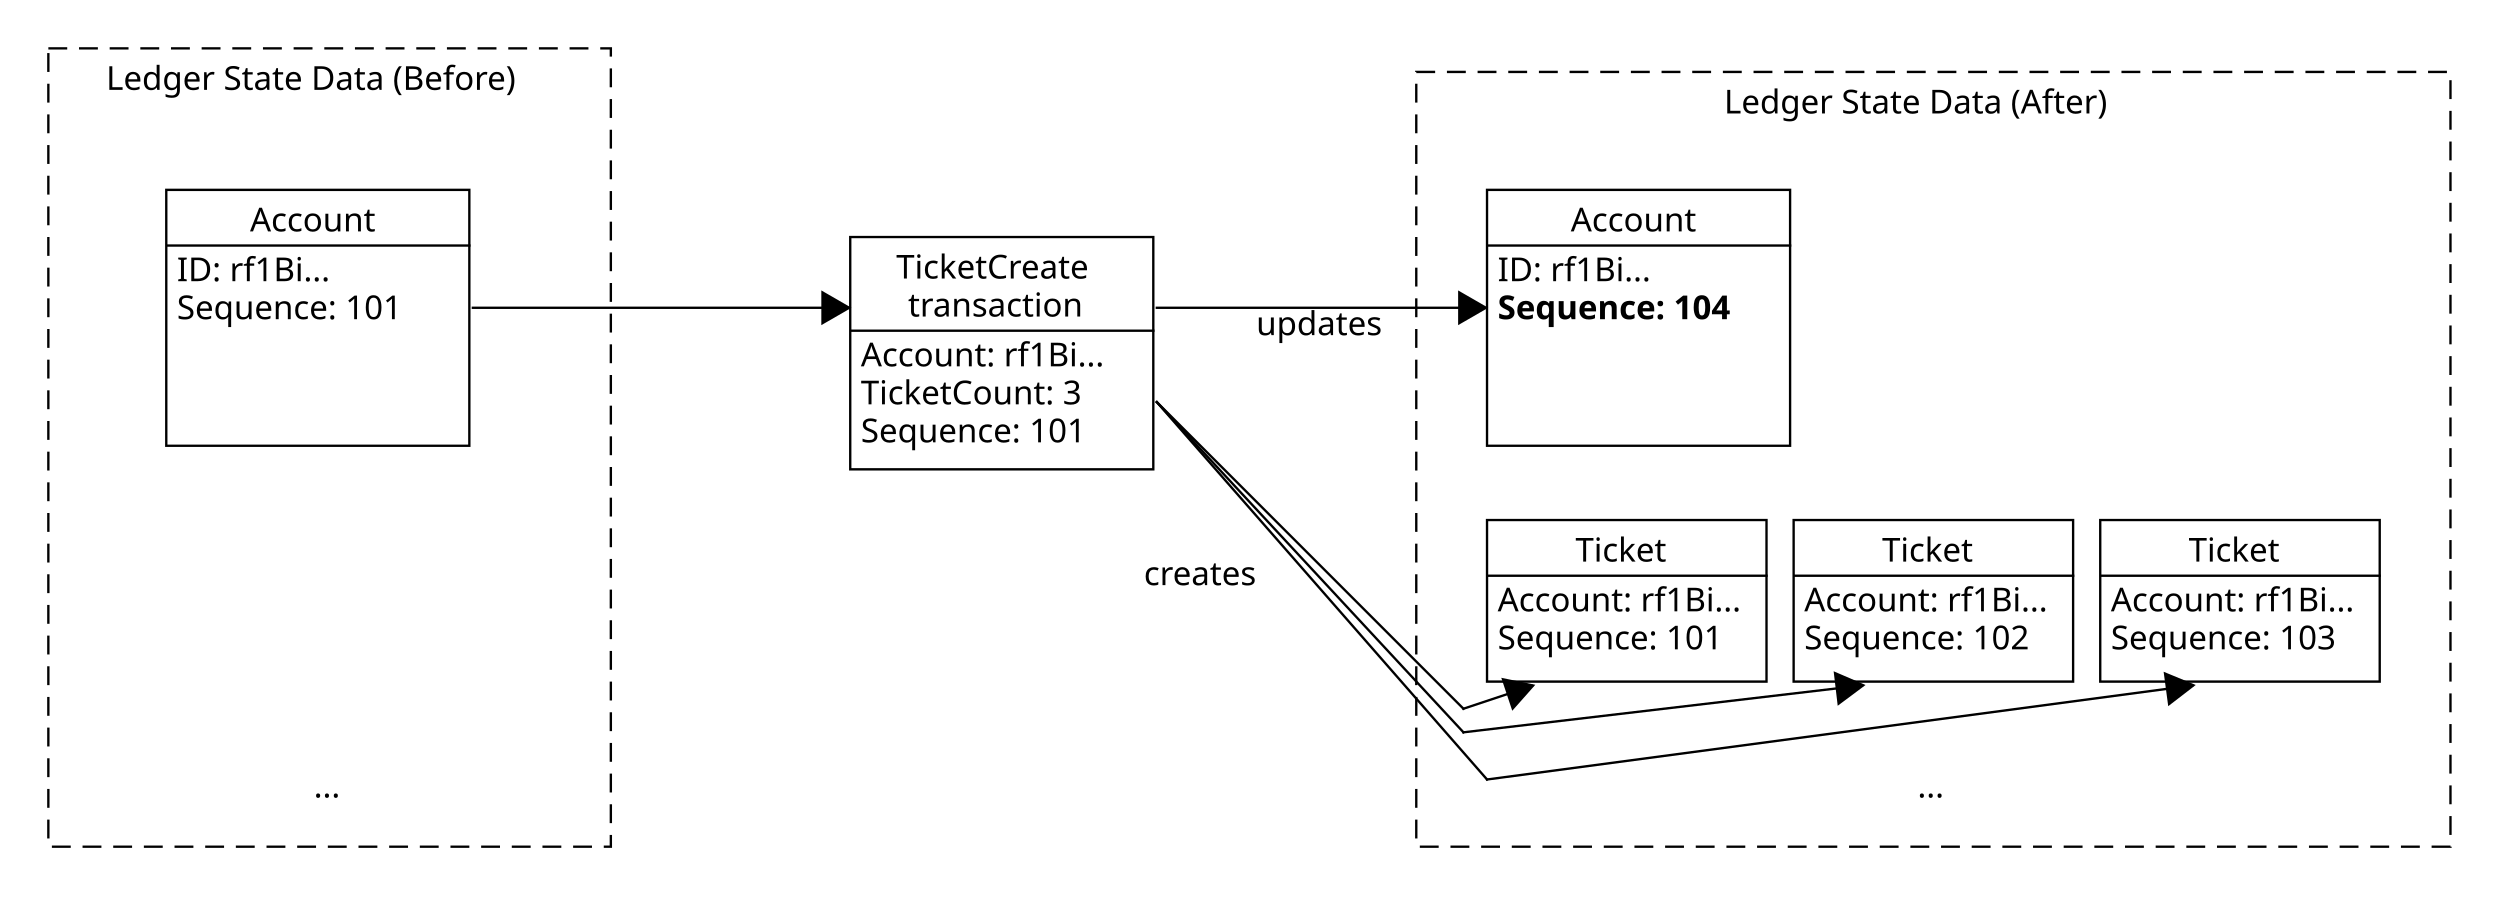
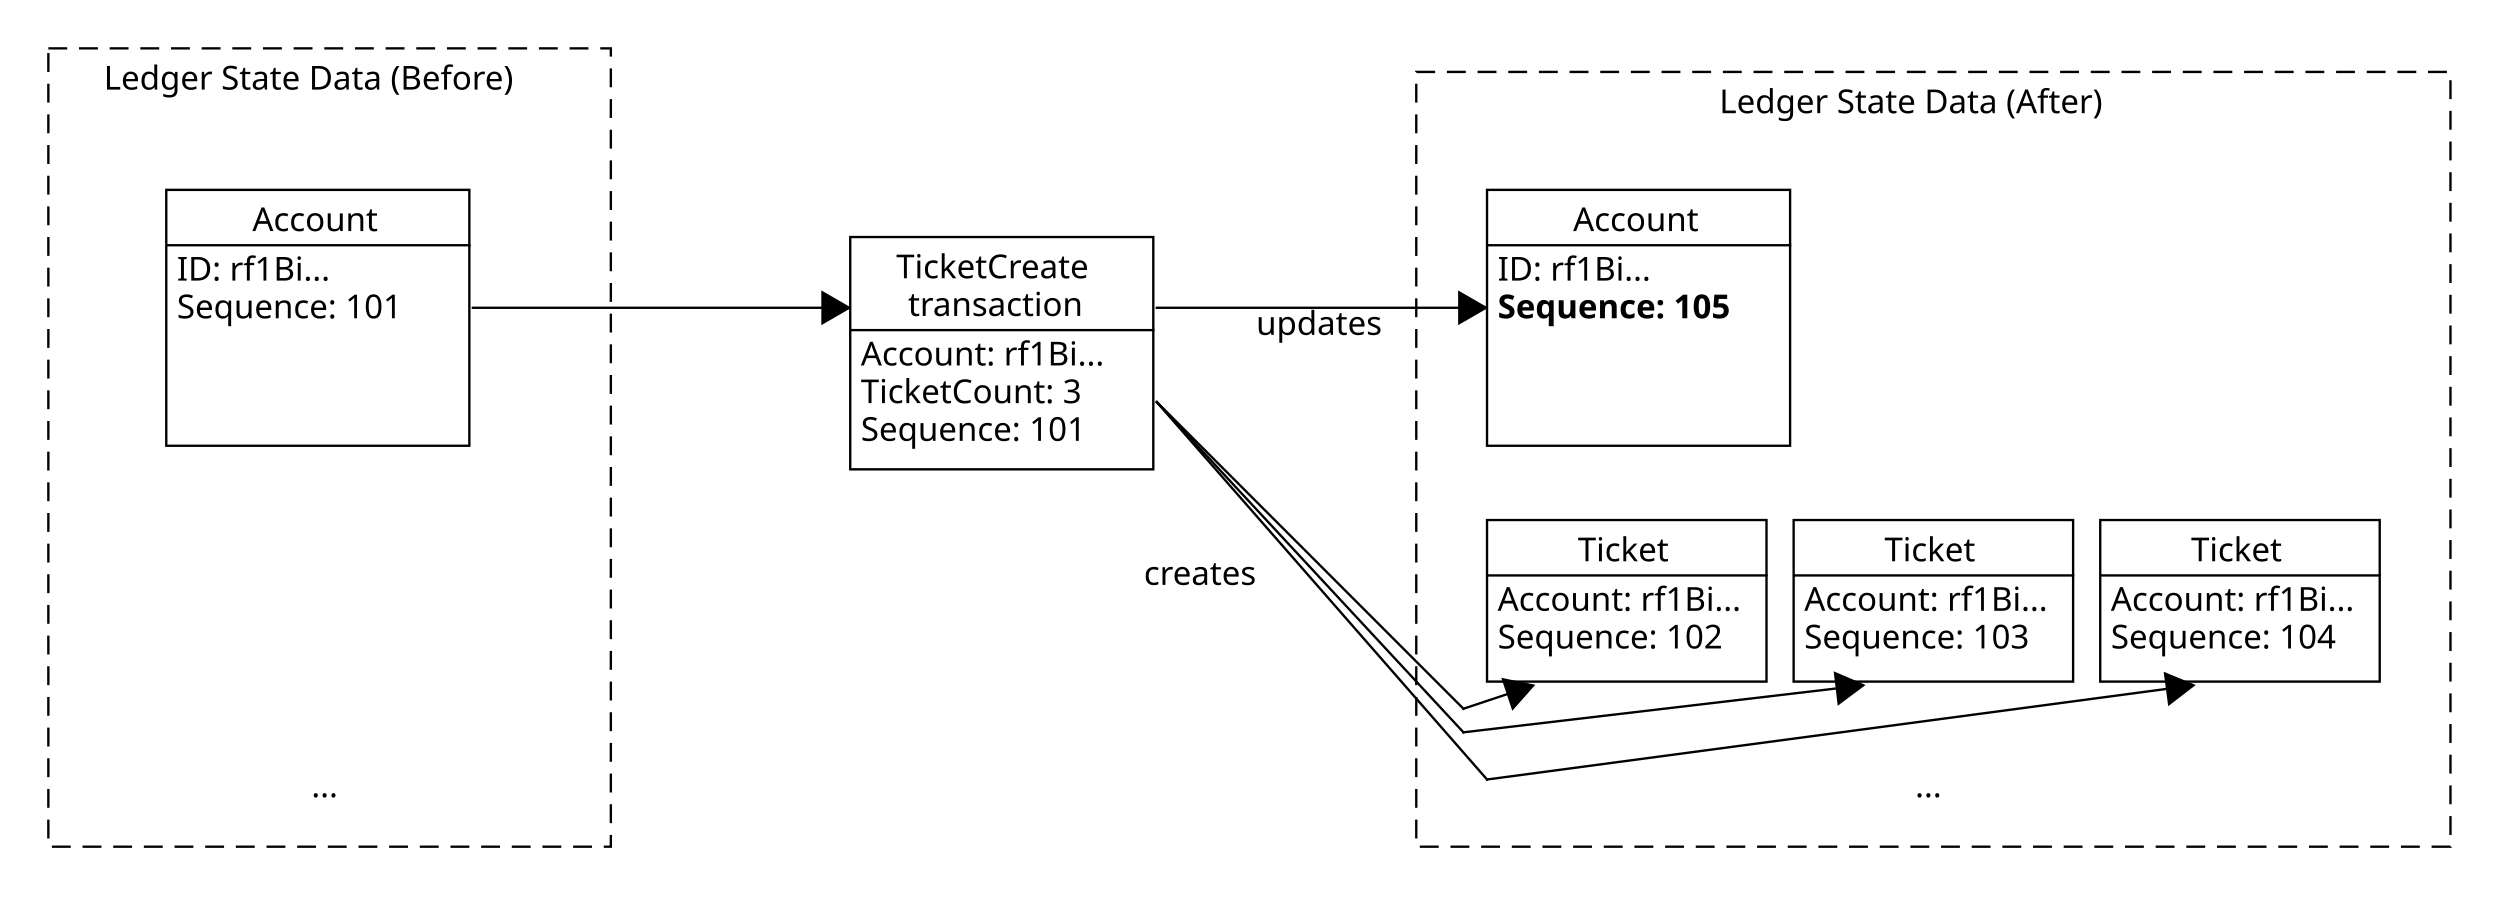
<svg xmlns="http://www.w3.org/2000/svg" fill-opacity="1" color-rendering="auto" color-interpolation="auto" text-rendering="auto" stroke="black" stroke-linecap="square" width="1060" stroke-miterlimit="10" shape-rendering="auto" stroke-opacity="1" fill="black" stroke-dasharray="none" font-weight="normal" stroke-width="1" viewBox="60 50 1060 380" height="380" font-family="'Dialog'" font-style="normal" stroke-linejoin="miter" font-size="12px" stroke-dashoffset="0" image-rendering="auto">
  <defs id="genericDefs" />
  <g>
    <defs id="defs1">
      <clipPath clipPathUnits="userSpaceOnUse" id="clipPath1">
        <path d="M0 0 L2147483647 0 L2147483647 2147483647 L0 2147483647 L0 0 Z" />
      </clipPath>
      <clipPath clipPathUnits="userSpaceOnUse" id="clipPath2">
        <path d="M0 0 L0 40 L440 40 L440 0 Z" />
      </clipPath>
      <clipPath clipPathUnits="userSpaceOnUse" id="clipPath3">
        <path d="M0 0 L0 40 L240 40 L240 0 Z" />
      </clipPath>
      <clipPath clipPathUnits="userSpaceOnUse" id="clipPath4">
        <path d="M0 0 L0 30 L70 30 L70 0 Z" />
      </clipPath>
      <clipPath clipPathUnits="userSpaceOnUse" id="clipPath5">
        <path d="M0 0 L0 110 L130 110 L130 0 Z" />
      </clipPath>
      <clipPath clipPathUnits="userSpaceOnUse" id="clipPath6">
        <path d="M0 0 L0 340 L240 340 L240 0 Z" />
      </clipPath>
      <clipPath clipPathUnits="userSpaceOnUse" id="clipPath7">
        <path d="M0 0 L0 70 L120 70 L120 0 Z" />
      </clipPath>
      <clipPath clipPathUnits="userSpaceOnUse" id="clipPath8">
        <path d="M0 0 L0 330 L440 330 L440 0 Z" />
      </clipPath>
      <clipPath clipPathUnits="userSpaceOnUse" id="clipPath9">
        <path d="M0 0 L0 100 L130 100 L130 0 Z" />
      </clipPath>
      <clipPath clipPathUnits="userSpaceOnUse" id="clipPath10">
        <path d="M0 0 L0 190 L470 190 L470 0 Z" />
      </clipPath>
      <clipPath clipPathUnits="userSpaceOnUse" id="clipPath11">
        <path d="M0 0 L0 170 L330 170 L330 0 Z" />
      </clipPath>
      <clipPath clipPathUnits="userSpaceOnUse" id="clipPath12">
        <path d="M0 0 L0 160 L190 160 L190 0 Z" />
      </clipPath>
      <clipPath clipPathUnits="userSpaceOnUse" id="clipPath13">
        <path d="M0 0 L0 50 L170 50 L170 0 Z" />
      </clipPath>
      <clipPath clipPathUnits="userSpaceOnUse" id="clipPath14">
        <path d="M0 0 L0 30 L190 30 L190 0 Z" />
      </clipPath>
    </defs>
    <g font-family="sans-serif" font-size="14px" transform="translate(660,370)">
-       <text x="213" xml:space="preserve" y="18.109" clip-path="url(#clipPath2)" stroke="none">...</text>
+       <text x="212" xml:space="preserve" y="17.984" clip-path="url(#clipPath2)" stroke="none">...</text>
    </g>
    <g font-family="sans-serif" font-size="14px" transform="translate(80,370)">
-       <text x="113" xml:space="preserve" y="18.109" clip-path="url(#clipPath3)" stroke="none">...</text>
+       <text x="112" xml:space="preserve" y="17.984" clip-path="url(#clipPath3)" stroke="none">...</text>
    </g>
    <g font-family="sans-serif" font-size="14px" transform="translate(540,280)">
-       <text x="5" xml:space="preserve" y="18.109" clip-path="url(#clipPath4)" stroke="none">creates</text>
+       <text x="5" xml:space="preserve" y="17.984" clip-path="url(#clipPath4)" stroke="none">creates</text>
    </g>
    <g fill="rgb(255,255,255)" fill-opacity="0" transform="translate(130,130)" stroke-opacity="0" stroke="rgb(255,255,255)">
      <rect x="0.5" width="128.5" height="108.5" y="0.5" clip-path="url(#clipPath5)" stroke="none" />
    </g>
    <g transform="translate(130,130)">
      <rect fill="none" x="0.5" width="128.5" height="108.5" y="0.5" clip-path="url(#clipPath5)" />
-       <text x="36" font-size="14px" y="18.109" clip-path="url(#clipPath5)" font-family="sans-serif" stroke="none" xml:space="preserve">Account</text>
-       <path fill="none" d="M1 24.109 L129 24.109" clip-path="url(#clipPath5)" />
-       <text x="5" font-size="14px" y="39.219" clip-path="url(#clipPath5)" font-family="sans-serif" stroke="none" xml:space="preserve">ID: rf1Bi...</text>
-       <text x="5" font-size="14px" y="55.328" clip-path="url(#clipPath5)" font-family="sans-serif" stroke="none" xml:space="preserve">Sequence: 101</text>
+       <text x="37" font-size="14px" y="17.984" clip-path="url(#clipPath5)" font-family="sans-serif" stroke="none" xml:space="preserve">Account</text>
+       <path fill="none" d="M1 23.984 L129 23.984" clip-path="url(#clipPath5)" />
+       <text x="5" font-size="14px" y="38.969" clip-path="url(#clipPath5)" font-family="sans-serif" stroke="none" xml:space="preserve">ID: rf1Bi...</text>
+       <text x="5" font-size="14px" y="54.953" clip-path="url(#clipPath5)" font-family="sans-serif" stroke="none" xml:space="preserve">Sequence: 101</text>
    </g>
    <g fill="rgb(255,255,255)" fill-opacity="0" transform="translate(80,70)" stroke-opacity="0" stroke="rgb(255,255,255)">
      <rect x="0.5" width="238.5" height="338.5" y="0.5" clip-path="url(#clipPath6)" stroke="none" />
    </g>
    <g stroke-dasharray="8,5" stroke-miterlimit="5" transform="translate(80,70)" stroke-linecap="butt">
      <rect fill="none" x="0.5" width="238.5" height="338.5" y="0.5" clip-path="url(#clipPath6)" />
-       <text x="25" font-size="14px" y="18.109" clip-path="url(#clipPath6)" font-family="sans-serif" stroke="none" xml:space="preserve">Ledger State Data (Before)</text>
+       <text x="24" font-size="14px" y="17.984" clip-path="url(#clipPath6)" font-family="sans-serif" stroke="none" xml:space="preserve">Ledger State Data (Before)</text>
    </g>
    <g fill="rgb(255,255,255)" fill-opacity="0" transform="translate(950,270)" stroke-opacity="0" stroke="rgb(255,255,255)">
      <rect x="0.5" width="118.5" height="68.5" y="0.5" clip-path="url(#clipPath7)" stroke="none" />
    </g>
    <g transform="translate(950,270)">
      <rect fill="none" x="0.5" width="118.5" height="68.5" y="0.5" clip-path="url(#clipPath7)" />
-       <text x="38" font-size="14px" y="18.109" clip-path="url(#clipPath7)" font-family="sans-serif" stroke="none" xml:space="preserve">Ticket</text>
-       <path fill="none" d="M1 24.109 L119 24.109" clip-path="url(#clipPath7)" />
-       <text x="5" font-size="14px" y="39.219" clip-path="url(#clipPath7)" font-family="sans-serif" stroke="none" xml:space="preserve">Account: rf1Bi...</text>
-       <text x="5" font-size="14px" y="55.328" clip-path="url(#clipPath7)" font-family="sans-serif" stroke="none" xml:space="preserve">Sequence: 103</text>
+       <text x="39" font-size="14px" y="17.984" clip-path="url(#clipPath7)" font-family="sans-serif" stroke="none" xml:space="preserve">Ticket</text>
+       <path fill="none" d="M1 23.984 L119 23.984" clip-path="url(#clipPath7)" />
+       <text x="5" font-size="14px" y="38.969" clip-path="url(#clipPath7)" font-family="sans-serif" stroke="none" xml:space="preserve">Account: rf1Bi...</text>
+       <text x="5" font-size="14px" y="54.953" clip-path="url(#clipPath7)" font-family="sans-serif" stroke="none" xml:space="preserve">Sequence: 104</text>
    </g>
    <g fill="rgb(255,255,255)" fill-opacity="0" transform="translate(820,270)" stroke-opacity="0" stroke="rgb(255,255,255)">
      <rect x="0.5" width="118.5" height="68.5" y="0.5" clip-path="url(#clipPath7)" stroke="none" />
    </g>
    <g transform="translate(820,270)">
      <rect fill="none" x="0.5" width="118.5" height="68.5" y="0.5" clip-path="url(#clipPath7)" />
-       <text x="38" font-size="14px" y="18.109" clip-path="url(#clipPath7)" font-family="sans-serif" stroke="none" xml:space="preserve">Ticket</text>
-       <path fill="none" d="M1 24.109 L119 24.109" clip-path="url(#clipPath7)" />
-       <text x="5" font-size="14px" y="39.219" clip-path="url(#clipPath7)" font-family="sans-serif" stroke="none" xml:space="preserve">Account: rf1Bi...</text>
-       <text x="5" font-size="14px" y="55.328" clip-path="url(#clipPath7)" font-family="sans-serif" stroke="none" xml:space="preserve">Sequence: 102</text>
+       <text x="39" font-size="14px" y="17.984" clip-path="url(#clipPath7)" font-family="sans-serif" stroke="none" xml:space="preserve">Ticket</text>
+       <path fill="none" d="M1 23.984 L119 23.984" clip-path="url(#clipPath7)" />
+       <text x="5" font-size="14px" y="38.969" clip-path="url(#clipPath7)" font-family="sans-serif" stroke="none" xml:space="preserve">Account: rf1Bi...</text>
+       <text x="5" font-size="14px" y="54.953" clip-path="url(#clipPath7)" font-family="sans-serif" stroke="none" xml:space="preserve">Sequence: 103</text>
    </g>
    <g fill="rgb(255,255,255)" fill-opacity="0" transform="translate(690,270)" stroke-opacity="0" stroke="rgb(255,255,255)">
      <rect x="0.5" width="118.5" height="68.5" y="0.5" clip-path="url(#clipPath7)" stroke="none" />
    </g>
    <g transform="translate(690,270)">
      <rect fill="none" x="0.5" width="118.5" height="68.5" y="0.5" clip-path="url(#clipPath7)" />
-       <text x="38" font-size="14px" y="18.109" clip-path="url(#clipPath7)" font-family="sans-serif" stroke="none" xml:space="preserve">Ticket</text>
-       <path fill="none" d="M1 24.109 L119 24.109" clip-path="url(#clipPath7)" />
-       <text x="5" font-size="14px" y="39.219" clip-path="url(#clipPath7)" font-family="sans-serif" stroke="none" xml:space="preserve">Account: rf1Bi...</text>
-       <text x="5" font-size="14px" y="55.328" clip-path="url(#clipPath7)" font-family="sans-serif" stroke="none" xml:space="preserve">Sequence: 101</text>
+       <text x="39" font-size="14px" y="17.984" clip-path="url(#clipPath7)" font-family="sans-serif" stroke="none" xml:space="preserve">Ticket</text>
+       <path fill="none" d="M1 23.984 L119 23.984" clip-path="url(#clipPath7)" />
+       <text x="5" font-size="14px" y="38.969" clip-path="url(#clipPath7)" font-family="sans-serif" stroke="none" xml:space="preserve">Account: rf1Bi...</text>
+       <text x="5" font-size="14px" y="54.953" clip-path="url(#clipPath7)" font-family="sans-serif" stroke="none" xml:space="preserve">Sequence: 102</text>
    </g>
    <g fill="rgb(255,255,255)" fill-opacity="0" transform="translate(690,130)" stroke-opacity="0" stroke="rgb(255,255,255)">
      <rect x="0.5" width="128.5" height="108.5" y="0.5" clip-path="url(#clipPath5)" stroke="none" />
    </g>
    <g transform="translate(690,130)">
      <rect fill="none" x="0.5" width="128.5" height="108.5" y="0.5" clip-path="url(#clipPath5)" />
-       <text x="36" font-size="14px" y="18.109" clip-path="url(#clipPath5)" font-family="sans-serif" stroke="none" xml:space="preserve">Account</text>
-       <path fill="none" d="M1 24.109 L129 24.109" clip-path="url(#clipPath5)" />
-       <text x="5" font-size="14px" y="39.219" clip-path="url(#clipPath5)" font-family="sans-serif" stroke="none" xml:space="preserve">ID: rf1Bi...</text>
-       <text x="5" font-size="14px" y="55.328" clip-path="url(#clipPath5)" font-family="sans-serif" stroke="none" font-weight="bold" xml:space="preserve">Sequence: 104</text>
+       <text x="37" font-size="14px" y="17.984" clip-path="url(#clipPath5)" font-family="sans-serif" stroke="none" xml:space="preserve">Account</text>
+       <path fill="none" d="M1 23.984 L129 23.984" clip-path="url(#clipPath5)" />
+       <text x="5" font-size="14px" y="38.969" clip-path="url(#clipPath5)" font-family="sans-serif" stroke="none" xml:space="preserve">ID: rf1Bi...</text>
+       <text x="5" font-size="14px" y="54.953" clip-path="url(#clipPath5)" font-family="sans-serif" stroke="none" font-weight="bold" xml:space="preserve">Sequence: 105</text>
    </g>
    <g fill="rgb(255,255,255)" fill-opacity="0" transform="translate(660,80)" stroke-opacity="0" stroke="rgb(255,255,255)">
      <rect x="0.5" width="438.5" height="328.5" y="0.5" clip-path="url(#clipPath8)" stroke="none" />
    </g>
    <g stroke-dasharray="8,5" stroke-miterlimit="5" transform="translate(660,80)" stroke-linecap="butt">
      <rect fill="none" x="0.5" width="438.5" height="328.5" y="0.5" clip-path="url(#clipPath8)" />
-       <text x="131" font-size="14px" y="18.109" clip-path="url(#clipPath8)" font-family="sans-serif" stroke="none" xml:space="preserve">Ledger State Data (After)</text>
+       <text x="129" font-size="14px" y="17.984" clip-path="url(#clipPath8)" font-family="sans-serif" stroke="none" xml:space="preserve">Ledger State Data (After)</text>
    </g>
    <g fill="rgb(255,255,255)" fill-opacity="0" transform="translate(420,150)" stroke-opacity="0" stroke="rgb(255,255,255)">
      <rect x="0.5" width="128.5" height="98.5" y="0.5" clip-path="url(#clipPath9)" stroke="none" />
    </g>
    <g transform="translate(420,150)">
      <rect fill="none" x="0.5" width="128.5" height="98.5" y="0.5" clip-path="url(#clipPath9)" />
-       <text x="20" font-size="14px" y="18.109" clip-path="url(#clipPath9)" font-family="sans-serif" stroke="none" xml:space="preserve">TicketCreate</text>
-       <text x="25" font-size="14px" y="34.219" clip-path="url(#clipPath9)" font-family="sans-serif" stroke="none" xml:space="preserve">transaction</text>
-       <path fill="none" d="M1 40.219 L129 40.219" clip-path="url(#clipPath9)" />
-       <text x="5" font-size="14px" y="55.328" clip-path="url(#clipPath9)" font-family="sans-serif" stroke="none" xml:space="preserve">Account: rf1Bi...</text>
-       <text x="5" font-size="14px" y="71.438" clip-path="url(#clipPath9)" font-family="sans-serif" stroke="none" xml:space="preserve">TicketCount: 3</text>
-       <text x="5" font-size="14px" y="87.547" clip-path="url(#clipPath9)" font-family="sans-serif" stroke="none" xml:space="preserve">Sequence: 101</text>
+       <text x="20" font-size="14px" y="17.984" clip-path="url(#clipPath9)" font-family="sans-serif" stroke="none" xml:space="preserve">TicketCreate</text>
+       <text x="25" font-size="14px" y="33.969" clip-path="url(#clipPath9)" font-family="sans-serif" stroke="none" xml:space="preserve">transaction</text>
+       <path fill="none" d="M1 39.969 L129 39.969" clip-path="url(#clipPath9)" />
+       <text x="5" font-size="14px" y="54.953" clip-path="url(#clipPath9)" font-family="sans-serif" stroke="none" xml:space="preserve">Account: rf1Bi...</text>
+       <text x="5" font-size="14px" y="70.938" clip-path="url(#clipPath9)" font-family="sans-serif" stroke="none" xml:space="preserve">TicketCount: 3</text>
+       <text x="5" font-size="14px" y="86.922" clip-path="url(#clipPath9)" font-family="sans-serif" stroke="none" xml:space="preserve">Sequence: 101</text>
    </g>
    <g transform="translate(540,210)">
      <path fill="none" d="M449.509 130.632 L150.5 170.5" clip-path="url(#clipPath10)" />
      <path fill="none" d="M150.5 170.5 L10.5 10.5" clip-path="url(#clipPath10)" />
      <path d="M437.986 125.611 L450.004 130.566 L439.704 138.497 Z" clip-path="url(#clipPath10)" stroke="none" />
      <path fill="none" d="M437.986 125.611 L450.004 130.566 L439.704 138.497 Z" clip-path="url(#clipPath10)" />
    </g>
    <g transform="translate(540,210)">
      <path fill="none" d="M309.507 130.617 L140.5 150.5" clip-path="url(#clipPath11)" />
      <path fill="none" d="M140.5 150.5 L10.5 10.5" clip-path="url(#clipPath11)" />
      <path d="M298.063 125.418 L310.003 130.558 L299.582 138.329 Z" clip-path="url(#clipPath11)" stroke="none" />
      <path fill="none" d="M298.063 125.418 L310.003 130.558 L299.582 138.329 Z" clip-path="url(#clipPath11)" />
    </g>
    <g transform="translate(540,210)">
      <path fill="none" d="M169.551 130.816 L140.5 140.5" clip-path="url(#clipPath12)" />
      <path fill="none" d="M140.5 140.5 L10.5 10.5" clip-path="url(#clipPath12)" />
      <path d="M157.29 128.052 L170.026 130.658 L161.4 140.385 Z" clip-path="url(#clipPath12)" stroke="none" />
      <path fill="none" d="M157.29 128.052 L170.026 130.658 L161.4 140.385 Z" clip-path="url(#clipPath12)" />
    </g>
    <g transform="translate(540,160)">
      <path fill="none" d="M149.5 20.5 L10.5 20.5" clip-path="url(#clipPath13)" />
      <path d="M138.742 14 L150 20.5 L138.742 27 Z" clip-path="url(#clipPath13)" stroke="none" />
      <path fill="none" d="M138.742 14 L150 20.5 L138.742 27 Z" clip-path="url(#clipPath13)" />
-       <text x="52.625" font-size="14px" y="32.109" clip-path="url(#clipPath13)" font-family="sans-serif" stroke="none" xml:space="preserve">updates</text>
+       <text x="52.59" font-size="14px" y="31.984" clip-path="url(#clipPath13)" font-family="sans-serif" stroke="none" xml:space="preserve">updates</text>
    </g>
    <g transform="translate(250,170)">
      <path fill="none" d="M169.5 10.5 L10.5 10.5" clip-path="url(#clipPath14)" />
      <path d="M158.742 4 L170 10.5 L158.742 17 Z" clip-path="url(#clipPath14)" stroke="none" />
      <path fill="none" d="M158.742 4 L170 10.5 L158.742 17 Z" clip-path="url(#clipPath14)" />
    </g>
  </g>
</svg>
